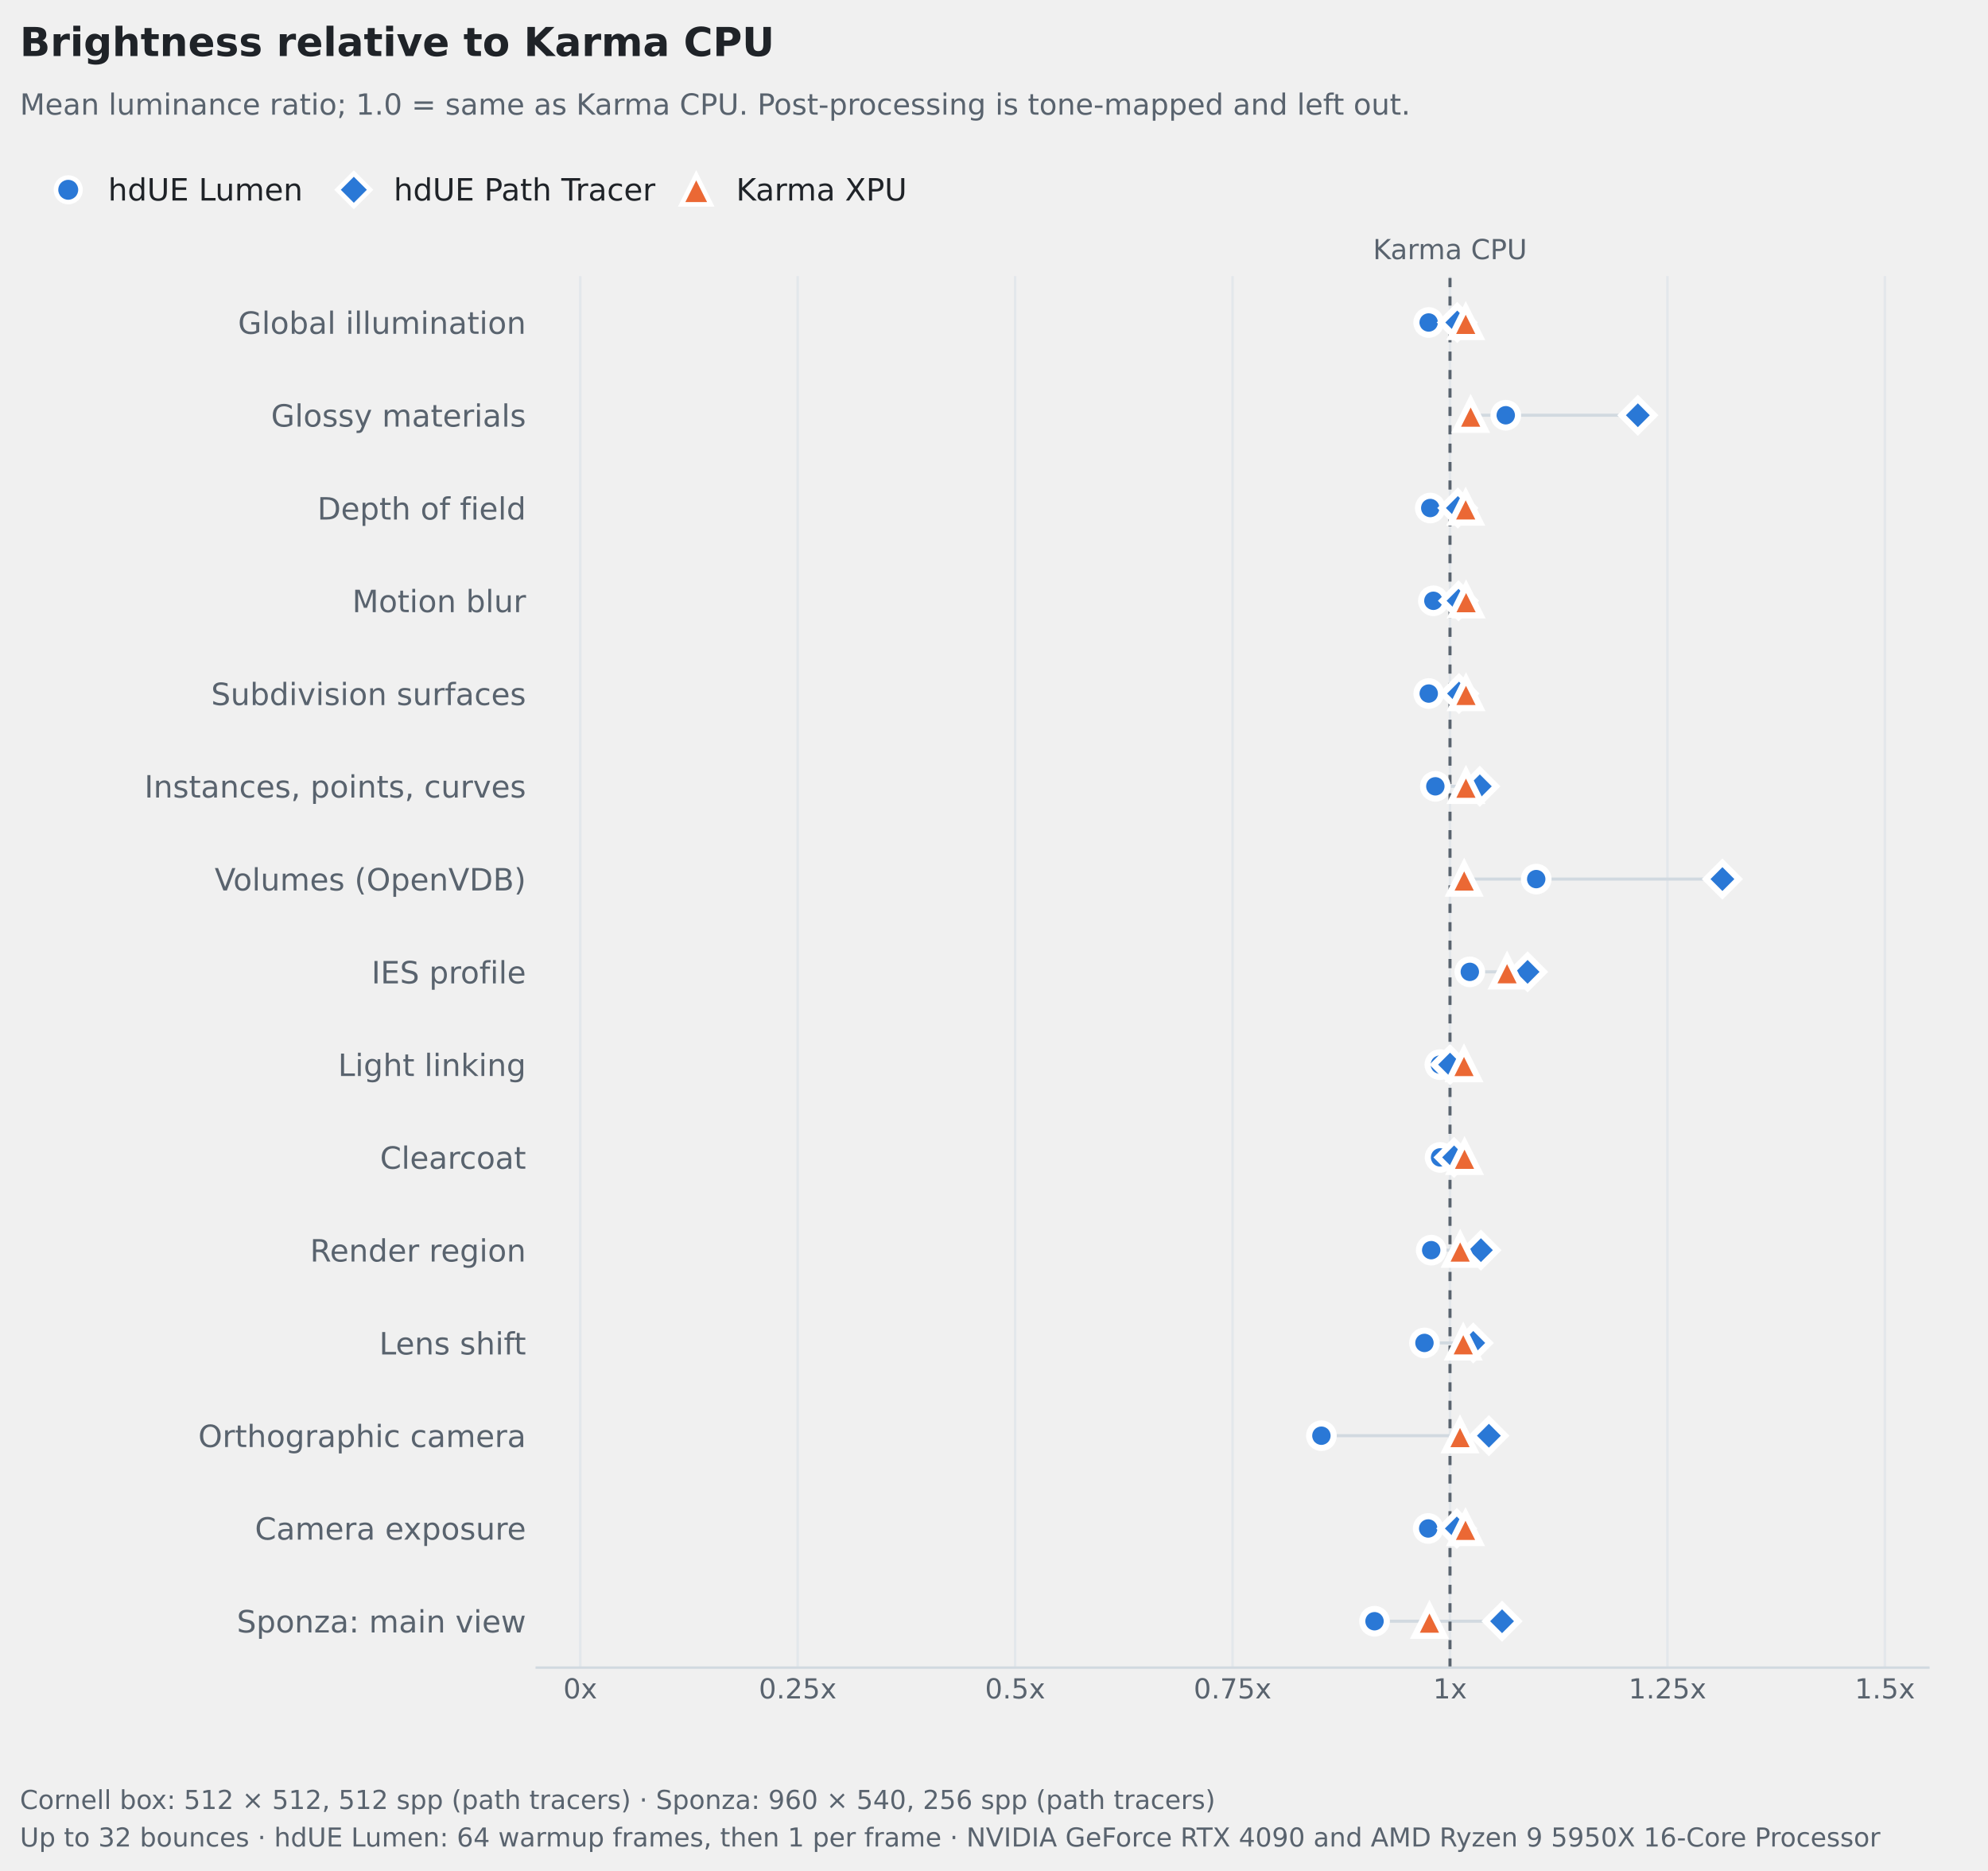
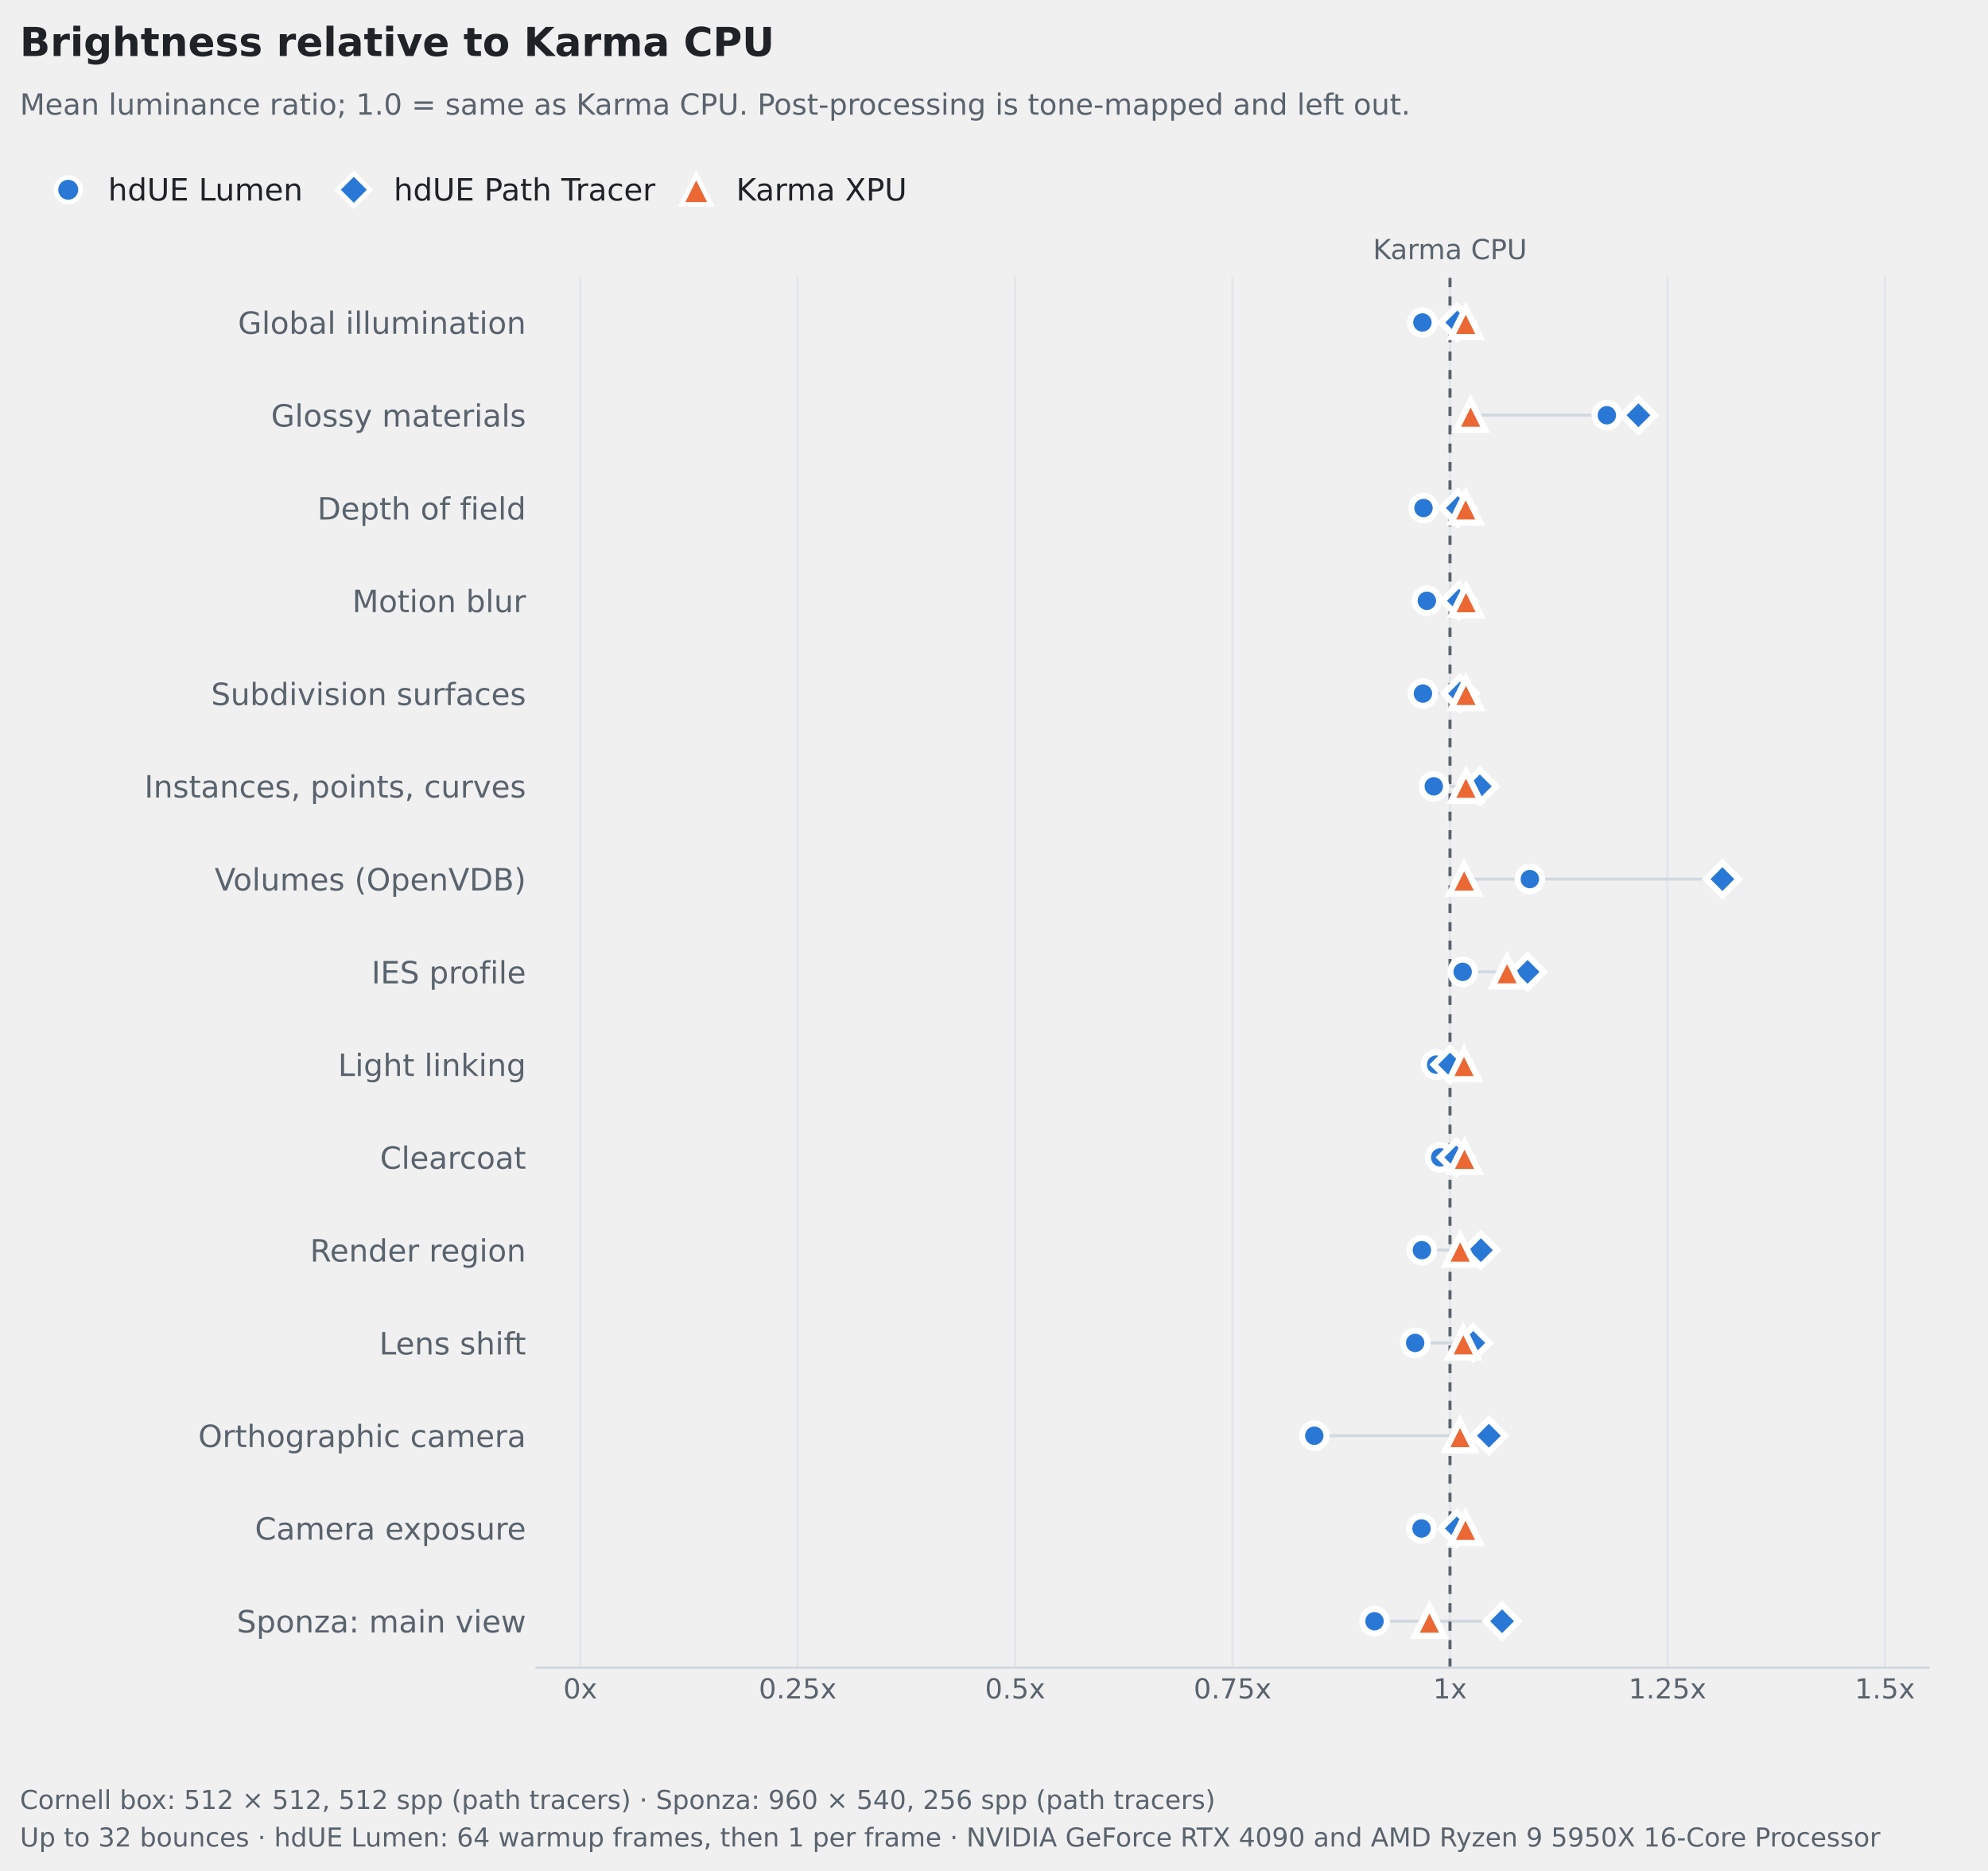
<svg xmlns="http://www.w3.org/2000/svg" xmlns:xlink="http://www.w3.org/1999/xlink" width="648pt" height="609.84pt" viewBox="0 0 648 609.84" version="1.1">
  <defs>
    <style type="text/css">*{stroke-linejoin: round; stroke-linecap: butt}</style>
  </defs>
  <g id="figure_1">
    <g id="patch_1">
      <path d="M 0 609.84  L 648 609.84  L 648 0  L 0 0  L 0 609.84  z " style="fill: none; opacity: 0" />
    </g>
    <g id="axes_1">
      <g id="patch_2">
        <path d="M 174.96 543.6  L 628.56 543.6  L 628.56 90  L 174.96 90  L 174.96 543.6  z " style="fill: none" />
      </g>
      <g id="matplotlib.axis_1">
        <g id="xtick_1">
          <g id="line2d_1">
-             <path d="M 189.135 543.6  L 189.135 90  " clip-path="url(#p837a04b22b)" style="fill: none; stroke: #e3e7eb; stroke-width: 0.8; stroke-linecap: square" />
+             <path d="M 189.135 543.6  L 189.135 90  " clip-path="url(#p4c5f497279)" style="fill: none; stroke: #e3e7eb; stroke-width: 0.8; stroke-linecap: square" />
          </g>
          <g id="line2d_2" />
          <g id="text_1">
            <text style="font-size: 9px; font-family: 'Segoe UI', 'DejaVu Sans', 'Bitstream Vera Sans', 'Computer Modern Sans Serif', 'Lucida Grande', 'Verdana', 'Geneva', 'Lucid', 'Arial', 'Helvetica', 'Avant Garde', sans-serif; text-anchor: middle; fill: #59636e" x="189.135" y="553.652" transform="rotate(-0 189.135 553.6522)">0x</text>
          </g>
        </g>
        <g id="xtick_2">
          <g id="line2d_3">
-             <path d="M 260.01 543.6  L 260.01 90  " clip-path="url(#p837a04b22b)" style="fill: none; stroke: #e3e7eb; stroke-width: 0.8; stroke-linecap: square" />
+             <path d="M 260.01 543.6  L 260.01 90  " clip-path="url(#p4c5f497279)" style="fill: none; stroke: #e3e7eb; stroke-width: 0.8; stroke-linecap: square" />
          </g>
          <g id="line2d_4" />
          <g id="text_2">
            <text style="font-size: 9px; font-family: 'Segoe UI', 'DejaVu Sans', 'Bitstream Vera Sans', 'Computer Modern Sans Serif', 'Lucida Grande', 'Verdana', 'Geneva', 'Lucid', 'Arial', 'Helvetica', 'Avant Garde', sans-serif; text-anchor: middle; fill: #59636e" x="260.01" y="553.652" transform="rotate(-0 260.01 553.6522)">0.25x</text>
          </g>
        </g>
        <g id="xtick_3">
          <g id="line2d_5">
-             <path d="M 330.885 543.6  L 330.885 90  " clip-path="url(#p837a04b22b)" style="fill: none; stroke: #e3e7eb; stroke-width: 0.8; stroke-linecap: square" />
+             <path d="M 330.885 543.6  L 330.885 90  " clip-path="url(#p4c5f497279)" style="fill: none; stroke: #e3e7eb; stroke-width: 0.8; stroke-linecap: square" />
          </g>
          <g id="line2d_6" />
          <g id="text_3">
            <text style="font-size: 9px; font-family: 'Segoe UI', 'DejaVu Sans', 'Bitstream Vera Sans', 'Computer Modern Sans Serif', 'Lucida Grande', 'Verdana', 'Geneva', 'Lucid', 'Arial', 'Helvetica', 'Avant Garde', sans-serif; text-anchor: middle; fill: #59636e" x="330.885" y="553.652" transform="rotate(-0 330.885 553.6522)">0.5x</text>
          </g>
        </g>
        <g id="xtick_4">
          <g id="line2d_7">
-             <path d="M 401.76 543.6  L 401.76 90  " clip-path="url(#p837a04b22b)" style="fill: none; stroke: #e3e7eb; stroke-width: 0.8; stroke-linecap: square" />
+             <path d="M 401.76 543.6  L 401.76 90  " clip-path="url(#p4c5f497279)" style="fill: none; stroke: #e3e7eb; stroke-width: 0.8; stroke-linecap: square" />
          </g>
          <g id="line2d_8" />
          <g id="text_4">
            <text style="font-size: 9px; font-family: 'Segoe UI', 'DejaVu Sans', 'Bitstream Vera Sans', 'Computer Modern Sans Serif', 'Lucida Grande', 'Verdana', 'Geneva', 'Lucid', 'Arial', 'Helvetica', 'Avant Garde', sans-serif; text-anchor: middle; fill: #59636e" x="401.76" y="553.652" transform="rotate(-0 401.76 553.6522)">0.75x</text>
          </g>
        </g>
        <g id="xtick_5">
          <g id="line2d_9">
-             <path d="M 472.635 543.6  L 472.635 90  " clip-path="url(#p837a04b22b)" style="fill: none; stroke: #e3e7eb; stroke-width: 0.8; stroke-linecap: square" />
+             <path d="M 472.635 543.6  L 472.635 90  " clip-path="url(#p4c5f497279)" style="fill: none; stroke: #e3e7eb; stroke-width: 0.8; stroke-linecap: square" />
          </g>
          <g id="line2d_10" />
          <g id="text_5">
            <text style="font-size: 9px; font-family: 'Segoe UI', 'DejaVu Sans', 'Bitstream Vera Sans', 'Computer Modern Sans Serif', 'Lucida Grande', 'Verdana', 'Geneva', 'Lucid', 'Arial', 'Helvetica', 'Avant Garde', sans-serif; text-anchor: middle; fill: #59636e" x="472.635" y="553.652" transform="rotate(-0 472.635 553.6522)">1x</text>
          </g>
        </g>
        <g id="xtick_6">
          <g id="line2d_11">
-             <path d="M 543.51 543.6  L 543.51 90  " clip-path="url(#p837a04b22b)" style="fill: none; stroke: #e3e7eb; stroke-width: 0.8; stroke-linecap: square" />
+             <path d="M 543.51 543.6  L 543.51 90  " clip-path="url(#p4c5f497279)" style="fill: none; stroke: #e3e7eb; stroke-width: 0.8; stroke-linecap: square" />
          </g>
          <g id="line2d_12" />
          <g id="text_6">
            <text style="font-size: 9px; font-family: 'Segoe UI', 'DejaVu Sans', 'Bitstream Vera Sans', 'Computer Modern Sans Serif', 'Lucida Grande', 'Verdana', 'Geneva', 'Lucid', 'Arial', 'Helvetica', 'Avant Garde', sans-serif; text-anchor: middle; fill: #59636e" x="543.51" y="553.652" transform="rotate(-0 543.51 553.6522)">1.25x</text>
          </g>
        </g>
        <g id="xtick_7">
          <g id="line2d_13">
-             <path d="M 614.385 543.6  L 614.385 90  " clip-path="url(#p837a04b22b)" style="fill: none; stroke: #e3e7eb; stroke-width: 0.8; stroke-linecap: square" />
+             <path d="M 614.385 543.6  L 614.385 90  " clip-path="url(#p4c5f497279)" style="fill: none; stroke: #e3e7eb; stroke-width: 0.8; stroke-linecap: square" />
          </g>
          <g id="line2d_14" />
          <g id="text_7">
            <text style="font-size: 9px; font-family: 'Segoe UI', 'DejaVu Sans', 'Bitstream Vera Sans', 'Computer Modern Sans Serif', 'Lucida Grande', 'Verdana', 'Geneva', 'Lucid', 'Arial', 'Helvetica', 'Avant Garde', sans-serif; text-anchor: middle; fill: #59636e" x="614.385" y="553.652" transform="rotate(-0 614.385 553.6522)">1.5x</text>
          </g>
        </g>
      </g>
      <g id="matplotlib.axis_2">
        <g id="ytick_1">
          <g id="line2d_15" />
          <g id="text_8">
            <text style="font-size: 10px; font-family: 'Segoe UI', 'DejaVu Sans', 'Bitstream Vera Sans', 'Computer Modern Sans Serif', 'Lucida Grande', 'Verdana', 'Geneva', 'Lucid', 'Arial', 'Helvetica', 'Avant Garde', sans-serif; text-anchor: end; fill: #59636e" x="171.46" y="108.822" transform="rotate(-0 171.46 108.8216)">Global illumination</text>
          </g>
        </g>
        <g id="ytick_2">
          <g id="line2d_16" />
          <g id="text_9">
            <text style="font-size: 10px; font-family: 'Segoe UI', 'DejaVu Sans', 'Bitstream Vera Sans', 'Computer Modern Sans Serif', 'Lucida Grande', 'Verdana', 'Geneva', 'Lucid', 'Arial', 'Helvetica', 'Avant Garde', sans-serif; text-anchor: end; fill: #59636e" x="171.46" y="139.062" transform="rotate(-0 171.46 139.0616)">Glossy materials</text>
          </g>
        </g>
        <g id="ytick_3">
          <g id="line2d_17" />
          <g id="text_10">
            <text style="font-size: 10px; font-family: 'Segoe UI', 'DejaVu Sans', 'Bitstream Vera Sans', 'Computer Modern Sans Serif', 'Lucida Grande', 'Verdana', 'Geneva', 'Lucid', 'Arial', 'Helvetica', 'Avant Garde', sans-serif; text-anchor: end; fill: #59636e" x="171.46" y="169.355" transform="rotate(-0 171.46 169.3547)">Depth of field</text>
          </g>
        </g>
        <g id="ytick_4">
          <g id="line2d_18" />
          <g id="text_11">
            <text style="font-size: 10px; font-family: 'Segoe UI', 'DejaVu Sans', 'Bitstream Vera Sans', 'Computer Modern Sans Serif', 'Lucida Grande', 'Verdana', 'Geneva', 'Lucid', 'Arial', 'Helvetica', 'Avant Garde', sans-serif; text-anchor: end; fill: #59636e" x="171.46" y="199.542" transform="rotate(-0 171.46 199.5416)">Motion blur</text>
          </g>
        </g>
        <g id="ytick_5">
          <g id="line2d_19" />
          <g id="text_12">
            <text style="font-size: 10px; font-family: 'Segoe UI', 'DejaVu Sans', 'Bitstream Vera Sans', 'Computer Modern Sans Serif', 'Lucida Grande', 'Verdana', 'Geneva', 'Lucid', 'Arial', 'Helvetica', 'Avant Garde', sans-serif; text-anchor: end; fill: #59636e" x="171.46" y="229.835" transform="rotate(-0 171.46 229.8347)">Subdivision surfaces</text>
          </g>
        </g>
        <g id="ytick_6">
          <g id="line2d_20" />
          <g id="text_13">
            <text style="font-size: 10px; font-family: 'Segoe UI', 'DejaVu Sans', 'Bitstream Vera Sans', 'Computer Modern Sans Serif', 'Lucida Grande', 'Verdana', 'Geneva', 'Lucid', 'Arial', 'Helvetica', 'Avant Garde', sans-serif; text-anchor: end; fill: #59636e" x="171.46" y="259.975" transform="rotate(-0 171.46 259.9747)">Instances, points, curves</text>
          </g>
        </g>
        <g id="ytick_7">
          <g id="line2d_21" />
          <g id="text_14">
            <text style="font-size: 10px; font-family: 'Segoe UI', 'DejaVu Sans', 'Bitstream Vera Sans', 'Computer Modern Sans Serif', 'Lucida Grande', 'Verdana', 'Geneva', 'Lucid', 'Arial', 'Helvetica', 'Avant Garde', sans-serif; text-anchor: end; fill: #59636e" x="171.46" y="290.262" transform="rotate(-0 171.46 290.2616)">Volumes (OpenVDB)</text>
          </g>
        </g>
        <g id="ytick_8">
          <g id="line2d_22" />
          <g id="text_15">
            <text style="font-size: 10px; font-family: 'Segoe UI', 'DejaVu Sans', 'Bitstream Vera Sans', 'Computer Modern Sans Serif', 'Lucida Grande', 'Verdana', 'Geneva', 'Lucid', 'Arial', 'Helvetica', 'Avant Garde', sans-serif; text-anchor: end; fill: #59636e" x="171.46" y="320.555" transform="rotate(-0 171.46 320.5547)">IES profile</text>
          </g>
        </g>
        <g id="ytick_9">
          <g id="line2d_23" />
          <g id="text_16">
            <text style="font-size: 10px; font-family: 'Segoe UI', 'DejaVu Sans', 'Bitstream Vera Sans', 'Computer Modern Sans Serif', 'Lucida Grande', 'Verdana', 'Geneva', 'Lucid', 'Arial', 'Helvetica', 'Avant Garde', sans-serif; text-anchor: end; fill: #59636e" x="171.46" y="350.742" transform="rotate(-0 171.46 350.7416)">Light linking</text>
          </g>
        </g>
        <g id="ytick_10">
          <g id="line2d_24" />
          <g id="text_17">
            <text style="font-size: 10px; font-family: 'Segoe UI', 'DejaVu Sans', 'Bitstream Vera Sans', 'Computer Modern Sans Serif', 'Lucida Grande', 'Verdana', 'Geneva', 'Lucid', 'Arial', 'Helvetica', 'Avant Garde', sans-serif; text-anchor: end; fill: #59636e" x="171.46" y="380.982" transform="rotate(-0 171.46 380.9816)">Clearcoat</text>
          </g>
        </g>
        <g id="ytick_11">
          <g id="line2d_25" />
          <g id="text_18">
            <text style="font-size: 10px; font-family: 'Segoe UI', 'DejaVu Sans', 'Bitstream Vera Sans', 'Computer Modern Sans Serif', 'Lucida Grande', 'Verdana', 'Geneva', 'Lucid', 'Arial', 'Helvetica', 'Avant Garde', sans-serif; text-anchor: end; fill: #59636e" x="171.46" y="411.222" transform="rotate(-0 171.46 411.2216)">Render region</text>
          </g>
        </g>
        <g id="ytick_12">
          <g id="line2d_26" />
          <g id="text_19">
            <text style="font-size: 10px; font-family: 'Segoe UI', 'DejaVu Sans', 'Bitstream Vera Sans', 'Computer Modern Sans Serif', 'Lucida Grande', 'Verdana', 'Geneva', 'Lucid', 'Arial', 'Helvetica', 'Avant Garde', sans-serif; text-anchor: end; fill: #59636e" x="171.46" y="441.515" transform="rotate(-0 171.46 441.5147)">Lens shift</text>
          </g>
        </g>
        <g id="ytick_13">
          <g id="line2d_27" />
          <g id="text_20">
            <text style="font-size: 10px; font-family: 'Segoe UI', 'DejaVu Sans', 'Bitstream Vera Sans', 'Computer Modern Sans Serif', 'Lucida Grande', 'Verdana', 'Geneva', 'Lucid', 'Arial', 'Helvetica', 'Avant Garde', sans-serif; text-anchor: end; fill: #59636e" x="171.46" y="471.702" transform="rotate(-0 171.46 471.7016)">Orthographic camera</text>
          </g>
        </g>
        <g id="ytick_14">
          <g id="line2d_28" />
          <g id="text_21">
            <text style="font-size: 10px; font-family: 'Segoe UI', 'DejaVu Sans', 'Bitstream Vera Sans', 'Computer Modern Sans Serif', 'Lucida Grande', 'Verdana', 'Geneva', 'Lucid', 'Arial', 'Helvetica', 'Avant Garde', sans-serif; text-anchor: end; fill: #59636e" x="171.46" y="501.88" transform="rotate(-0 171.46 501.8801)">Camera exposure</text>
          </g>
        </g>
        <g id="ytick_15">
          <g id="line2d_29" />
          <g id="text_22">
            <text style="font-size: 10px; font-family: 'Segoe UI', 'DejaVu Sans', 'Bitstream Vera Sans', 'Computer Modern Sans Serif', 'Lucida Grande', 'Verdana', 'Geneva', 'Lucid', 'Arial', 'Helvetica', 'Avant Garde', sans-serif; text-anchor: end; fill: #59636e" x="171.46" y="532.135" transform="rotate(-0 171.46 532.1347)">Sponza: main view</text>
          </g>
        </g>
      </g>
      <g id="line2d_30">
-         <path d="M 465.678 105.12  L 477.761 105.12  " clip-path="url(#p837a04b22b)" style="fill: none; stroke: #d1d9e0; stroke-linecap: square" />
+         <path d="M 463.643 105.12  L 477.761 105.12  " clip-path="url(#p4c5f497279)" style="fill: none; stroke: #d1d9e0; stroke-linecap: square" />
      </g>
      <g id="line2d_31">
-         <path d="M 479.371 135.36  L 533.865 135.36  " clip-path="url(#p837a04b22b)" style="fill: none; stroke: #d1d9e0; stroke-linecap: square" />
+         <path d="M 479.371 135.36  L 534.057 135.36  " clip-path="url(#p4c5f497279)" style="fill: none; stroke: #d1d9e0; stroke-linecap: square" />
      </g>
      <g id="line2d_32">
-         <path d="M 466.199 165.6  L 477.755 165.6  " clip-path="url(#p837a04b22b)" style="fill: none; stroke: #d1d9e0; stroke-linecap: square" />
+         <path d="M 463.999 165.6  L 477.755 165.6  " clip-path="url(#p4c5f497279)" style="fill: none; stroke: #d1d9e0; stroke-linecap: square" />
      </g>
      <g id="line2d_33">
-         <path d="M 467.218 195.84  L 477.885 195.84  " clip-path="url(#p837a04b22b)" style="fill: none; stroke: #d1d9e0; stroke-linecap: square" />
+         <path d="M 465.093 195.84  L 477.885 195.84  " clip-path="url(#p4c5f497279)" style="fill: none; stroke: #d1d9e0; stroke-linecap: square" />
      </g>
      <g id="line2d_34">
-         <path d="M 465.7 226.08  L 477.85 226.08  " clip-path="url(#p837a04b22b)" style="fill: none; stroke: #d1d9e0; stroke-linecap: square" />
+         <path d="M 463.814 226.08  L 477.85 226.08  " clip-path="url(#p4c5f497279)" style="fill: none; stroke: #d1d9e0; stroke-linecap: square" />
      </g>
      <g id="line2d_35">
-         <path d="M 467.856 256.32  L 482.354 256.32  " clip-path="url(#p837a04b22b)" style="fill: none; stroke: #d1d9e0; stroke-linecap: square" />
+         <path d="M 467.348 256.32  L 482.352 256.32  " clip-path="url(#p4c5f497279)" style="fill: none; stroke: #d1d9e0; stroke-linecap: square" />
      </g>
      <g id="line2d_36">
-         <path d="M 477.26 286.56  L 561.431 286.56  " clip-path="url(#p837a04b22b)" style="fill: none; stroke: #d1d9e0; stroke-linecap: square" />
+         <path d="M 477.26 286.56  L 561.426 286.56  " clip-path="url(#p4c5f497279)" style="fill: none; stroke: #d1d9e0; stroke-linecap: square" />
      </g>
      <g id="line2d_37">
-         <path d="M 479.091 316.8  L 497.925 316.8  " clip-path="url(#p837a04b22b)" style="fill: none; stroke: #d1d9e0; stroke-linecap: square" />
+         <path d="M 476.764 316.8  L 497.925 316.8  " clip-path="url(#p4c5f497279)" style="fill: none; stroke: #d1d9e0; stroke-linecap: square" />
      </g>
      <g id="line2d_38">
-         <path d="M 469.329 347.04  L 477.201 347.04  " clip-path="url(#p837a04b22b)" style="fill: none; stroke: #d1d9e0; stroke-linecap: square" />
+         <path d="M 468.108 347.04  L 477.201 347.04  " clip-path="url(#p4c5f497279)" style="fill: none; stroke: #d1d9e0; stroke-linecap: square" />
      </g>
      <g id="line2d_39">
-         <path d="M 469.403 377.28  L 477.373 377.28  " clip-path="url(#p837a04b22b)" style="fill: none; stroke: #d1d9e0; stroke-linecap: square" />
+         <path d="M 469.448 377.28  L 477.373 377.28  " clip-path="url(#p4c5f497279)" style="fill: none; stroke: #d1d9e0; stroke-linecap: square" />
      </g>
      <g id="line2d_40">
-         <path d="M 466.507 407.52  L 482.714 407.52  " clip-path="url(#p837a04b22b)" style="fill: none; stroke: #d1d9e0; stroke-linecap: square" />
+         <path d="M 463.469 407.52  L 482.714 407.52  " clip-path="url(#p4c5f497279)" style="fill: none; stroke: #d1d9e0; stroke-linecap: square" />
      </g>
      <g id="line2d_41">
-         <path d="M 464.306 437.76  L 480.219 437.76  " clip-path="url(#p837a04b22b)" style="fill: none; stroke: #d1d9e0; stroke-linecap: square" />
+         <path d="M 461.28 437.76  L 480.219 437.76  " clip-path="url(#p4c5f497279)" style="fill: none; stroke: #d1d9e0; stroke-linecap: square" />
      </g>
      <g id="line2d_42">
-         <path d="M 430.719 468  L 485.311 468  " clip-path="url(#p837a04b22b)" style="fill: none; stroke: #d1d9e0; stroke-linecap: square" />
+         <path d="M 428.401 468  L 485.311 468  " clip-path="url(#p4c5f497279)" style="fill: none; stroke: #d1d9e0; stroke-linecap: square" />
      </g>
      <g id="line2d_43">
-         <path d="M 465.529 498.24  L 477.694 498.24  " clip-path="url(#p837a04b22b)" style="fill: none; stroke: #d1d9e0; stroke-linecap: square" />
+         <path d="M 463.351 498.24  L 477.694 498.24  " clip-path="url(#p4c5f497279)" style="fill: none; stroke: #d1d9e0; stroke-linecap: square" />
      </g>
      <g id="line2d_44">
-         <path d="M 448.032 528.48  L 489.607 528.48  " clip-path="url(#p837a04b22b)" style="fill: none; stroke: #d1d9e0; stroke-linecap: square" />
+         <path d="M 448.032 528.48  L 489.607 528.48  " clip-path="url(#p4c5f497279)" style="fill: none; stroke: #d1d9e0; stroke-linecap: square" />
      </g>
      <g id="line2d_45">
-         <path d="M 472.635 543.6  L 472.635 90  " clip-path="url(#p837a04b22b)" style="fill: none; stroke-dasharray: 3,3; stroke-dashoffset: 0; stroke: #59636e" />
+         <path d="M 472.635 543.6  L 472.635 90  " clip-path="url(#p4c5f497279)" style="fill: none; stroke-dasharray: 3,3; stroke-dashoffset: 0; stroke: #59636e" />
      </g>
      <g id="patch_3">
        <path d="M 174.96 543.6  L 628.56 543.6  " style="fill: none; stroke: #d1d9e0; stroke-width: 0.8; stroke-linejoin: miter; stroke-linecap: square" />
      </g>
      <g id="text_23">
        <text style="font-size: 9px; font-family: 'Segoe UI', 'DejaVu Sans', 'Bitstream Vera Sans', 'Computer Modern Sans Serif', 'Lucida Grande', 'Verdana', 'Geneva', 'Lucid', 'Arial', 'Helvetica', 'Avant Garde', sans-serif; text-anchor: middle; fill: #59636e" x="472.635" y="84.477" transform="rotate(-0 472.635 84.47716)">Karma CPU</text>
      </g>
      <g id="line2d_46">
        <defs>
-           <path id="m5045b9a1de" d="M 0 4  C 1.061 4 2.078 3.579 2.828 2.828  C 3.579 2.078 4 1.061 4 0  C 4 -1.061 3.579 -2.078 2.828 -2.828  C 2.078 -3.579 1.061 -4 0 -4  C -1.061 -4 -2.078 -3.579 -2.828 -2.828  C -3.579 -2.078 -4 -1.061 -4 0  C -4 1.061 -3.579 2.078 -2.828 2.828  C -2.078 3.579 -1.061 4 0 4  z " style="stroke: #ffffff; stroke-width: 2" />
+           <path id="m9130c6c299" d="M 0 4  C 1.061 4 2.078 3.579 2.828 2.828  C 3.579 2.078 4 1.061 4 0  C 4 -1.061 3.579 -2.078 2.828 -2.828  C 2.078 -3.579 1.061 -4 0 -4  C -1.061 -4 -2.078 -3.579 -2.828 -2.828  C -3.579 -2.078 -4 -1.061 -4 0  C -4 1.061 -3.579 2.078 -2.828 2.828  C -2.078 3.579 -1.061 4 0 4  z " style="stroke: #ffffff; stroke-width: 2" />
        </defs>
-         <g clip-path="url(#p837a04b22b)">
-           <use xlink:href="#m5045b9a1de" x="465.678" y="105.12" style="fill: #2a78d6; stroke: #ffffff; stroke-width: 2" />
+         <g clip-path="url(#p4c5f497279)">
+           <use xlink:href="#m9130c6c299" x="463.643" y="105.12" style="fill: #2a78d6; stroke: #ffffff; stroke-width: 2" />
        </g>
      </g>
      <g id="line2d_47">
        <defs>
-           <path id="m2418ba0c4b" d="M 0 5.303  L 5.303 0  L 0 -5.303  L -5.303 0  z " style="stroke: #ffffff; stroke-width: 2; stroke-linejoin: miter" />
+           <path id="m9db909ed83" d="M 0 5.303  L 5.303 0  L 0 -5.303  L -5.303 0  z " style="stroke: #ffffff; stroke-width: 2; stroke-linejoin: miter" />
        </defs>
-         <g clip-path="url(#p837a04b22b)">
-           <use xlink:href="#m2418ba0c4b" x="474.998" y="105.12" style="fill: #2a78d6; stroke: #ffffff; stroke-width: 2; stroke-linejoin: miter" />
+         <g clip-path="url(#p4c5f497279)">
+           <use xlink:href="#m9db909ed83" x="474.998" y="105.12" style="fill: #2a78d6; stroke: #ffffff; stroke-width: 2; stroke-linejoin: miter" />
        </g>
      </g>
      <g id="line2d_48">
        <defs>
-           <path id="m0d2f06c3cd" d="M 0 -4.75  L -4.75 4.75  L 4.75 4.75  z " style="stroke: #ffffff; stroke-width: 2; stroke-linejoin: miter" />
+           <path id="m32214b637b" d="M 0 -4.75  L -4.75 4.75  L 4.75 4.75  z " style="stroke: #ffffff; stroke-width: 2; stroke-linejoin: miter" />
        </defs>
-         <g clip-path="url(#p837a04b22b)">
-           <use xlink:href="#m0d2f06c3cd" x="477.761" y="105.12" style="fill: #eb6834; stroke: #ffffff; stroke-width: 2; stroke-linejoin: miter" />
+         <g clip-path="url(#p4c5f497279)">
+           <use xlink:href="#m32214b637b" x="477.761" y="105.12" style="fill: #eb6834; stroke: #ffffff; stroke-width: 2; stroke-linejoin: miter" />
        </g>
      </g>
      <g id="line2d_49">
-         <g clip-path="url(#p837a04b22b)">
-           <use xlink:href="#m5045b9a1de" x="490.807" y="135.36" style="fill: #2a78d6; stroke: #ffffff; stroke-width: 2" />
+         <g clip-path="url(#p4c5f497279)">
+           <use xlink:href="#m9130c6c299" x="523.763" y="135.36" style="fill: #2a78d6; stroke: #ffffff; stroke-width: 2" />
        </g>
      </g>
      <g id="line2d_50">
-         <g clip-path="url(#p837a04b22b)">
-           <use xlink:href="#m2418ba0c4b" x="533.865" y="135.36" style="fill: #2a78d6; stroke: #ffffff; stroke-width: 2; stroke-linejoin: miter" />
+         <g clip-path="url(#p4c5f497279)">
+           <use xlink:href="#m9db909ed83" x="534.057" y="135.36" style="fill: #2a78d6; stroke: #ffffff; stroke-width: 2; stroke-linejoin: miter" />
        </g>
      </g>
      <g id="line2d_51">
-         <g clip-path="url(#p837a04b22b)">
-           <use xlink:href="#m0d2f06c3cd" x="479.371" y="135.36" style="fill: #eb6834; stroke: #ffffff; stroke-width: 2; stroke-linejoin: miter" />
+         <g clip-path="url(#p4c5f497279)">
+           <use xlink:href="#m32214b637b" x="479.371" y="135.36" style="fill: #eb6834; stroke: #ffffff; stroke-width: 2; stroke-linejoin: miter" />
        </g>
      </g>
      <g id="line2d_52">
-         <g clip-path="url(#p837a04b22b)">
-           <use xlink:href="#m5045b9a1de" x="466.199" y="165.6" style="fill: #2a78d6; stroke: #ffffff; stroke-width: 2" />
+         <g clip-path="url(#p4c5f497279)">
+           <use xlink:href="#m9130c6c299" x="463.999" y="165.6" style="fill: #2a78d6; stroke: #ffffff; stroke-width: 2" />
        </g>
      </g>
      <g id="line2d_53">
-         <g clip-path="url(#p837a04b22b)">
-           <use xlink:href="#m2418ba0c4b" x="475.188" y="165.6" style="fill: #2a78d6; stroke: #ffffff; stroke-width: 2; stroke-linejoin: miter" />
+         <g clip-path="url(#p4c5f497279)">
+           <use xlink:href="#m9db909ed83" x="475.188" y="165.6" style="fill: #2a78d6; stroke: #ffffff; stroke-width: 2; stroke-linejoin: miter" />
        </g>
      </g>
      <g id="line2d_54">
-         <g clip-path="url(#p837a04b22b)">
-           <use xlink:href="#m0d2f06c3cd" x="477.755" y="165.6" style="fill: #eb6834; stroke: #ffffff; stroke-width: 2; stroke-linejoin: miter" />
+         <g clip-path="url(#p4c5f497279)">
+           <use xlink:href="#m32214b637b" x="477.755" y="165.6" style="fill: #eb6834; stroke: #ffffff; stroke-width: 2; stroke-linejoin: miter" />
        </g>
      </g>
      <g id="line2d_55">
-         <g clip-path="url(#p837a04b22b)">
-           <use xlink:href="#m5045b9a1de" x="467.218" y="195.84" style="fill: #2a78d6; stroke: #ffffff; stroke-width: 2" />
+         <g clip-path="url(#p4c5f497279)">
+           <use xlink:href="#m9130c6c299" x="465.093" y="195.84" style="fill: #2a78d6; stroke: #ffffff; stroke-width: 2" />
        </g>
      </g>
      <g id="line2d_56">
-         <g clip-path="url(#p837a04b22b)">
-           <use xlink:href="#m2418ba0c4b" x="475.41" y="195.84" style="fill: #2a78d6; stroke: #ffffff; stroke-width: 2; stroke-linejoin: miter" />
+         <g clip-path="url(#p4c5f497279)">
+           <use xlink:href="#m9db909ed83" x="475.529" y="195.84" style="fill: #2a78d6; stroke: #ffffff; stroke-width: 2; stroke-linejoin: miter" />
        </g>
      </g>
      <g id="line2d_57">
-         <g clip-path="url(#p837a04b22b)">
-           <use xlink:href="#m0d2f06c3cd" x="477.885" y="195.84" style="fill: #eb6834; stroke: #ffffff; stroke-width: 2; stroke-linejoin: miter" />
+         <g clip-path="url(#p4c5f497279)">
+           <use xlink:href="#m32214b637b" x="477.885" y="195.84" style="fill: #eb6834; stroke: #ffffff; stroke-width: 2; stroke-linejoin: miter" />
        </g>
      </g>
      <g id="line2d_58">
-         <g clip-path="url(#p837a04b22b)">
-           <use xlink:href="#m5045b9a1de" x="465.7" y="226.08" style="fill: #2a78d6; stroke: #ffffff; stroke-width: 2" />
+         <g clip-path="url(#p4c5f497279)">
+           <use xlink:href="#m9130c6c299" x="463.814" y="226.08" style="fill: #2a78d6; stroke: #ffffff; stroke-width: 2" />
        </g>
      </g>
      <g id="line2d_59">
-         <g clip-path="url(#p837a04b22b)">
-           <use xlink:href="#m2418ba0c4b" x="475.562" y="226.08" style="fill: #2a78d6; stroke: #ffffff; stroke-width: 2; stroke-linejoin: miter" />
+         <g clip-path="url(#p4c5f497279)">
+           <use xlink:href="#m9db909ed83" x="475.898" y="226.08" style="fill: #2a78d6; stroke: #ffffff; stroke-width: 2; stroke-linejoin: miter" />
        </g>
      </g>
      <g id="line2d_60">
-         <g clip-path="url(#p837a04b22b)">
-           <use xlink:href="#m0d2f06c3cd" x="477.85" y="226.08" style="fill: #eb6834; stroke: #ffffff; stroke-width: 2; stroke-linejoin: miter" />
+         <g clip-path="url(#p4c5f497279)">
+           <use xlink:href="#m32214b637b" x="477.85" y="226.08" style="fill: #eb6834; stroke: #ffffff; stroke-width: 2; stroke-linejoin: miter" />
        </g>
      </g>
      <g id="line2d_61">
-         <g clip-path="url(#p837a04b22b)">
-           <use xlink:href="#m5045b9a1de" x="467.856" y="256.32" style="fill: #2a78d6; stroke: #ffffff; stroke-width: 2" />
+         <g clip-path="url(#p4c5f497279)">
+           <use xlink:href="#m9130c6c299" x="467.348" y="256.32" style="fill: #2a78d6; stroke: #ffffff; stroke-width: 2" />
        </g>
      </g>
      <g id="line2d_62">
-         <g clip-path="url(#p837a04b22b)">
-           <use xlink:href="#m2418ba0c4b" x="482.354" y="256.32" style="fill: #2a78d6; stroke: #ffffff; stroke-width: 2; stroke-linejoin: miter" />
+         <g clip-path="url(#p4c5f497279)">
+           <use xlink:href="#m9db909ed83" x="482.352" y="256.32" style="fill: #2a78d6; stroke: #ffffff; stroke-width: 2; stroke-linejoin: miter" />
        </g>
      </g>
      <g id="line2d_63">
-         <g clip-path="url(#p837a04b22b)">
-           <use xlink:href="#m0d2f06c3cd" x="477.832" y="256.32" style="fill: #eb6834; stroke: #ffffff; stroke-width: 2; stroke-linejoin: miter" />
+         <g clip-path="url(#p4c5f497279)">
+           <use xlink:href="#m32214b637b" x="477.832" y="256.32" style="fill: #eb6834; stroke: #ffffff; stroke-width: 2; stroke-linejoin: miter" />
        </g>
      </g>
      <g id="line2d_64">
-         <g clip-path="url(#p837a04b22b)">
-           <use xlink:href="#m5045b9a1de" x="500.737" y="286.56" style="fill: #2a78d6; stroke: #ffffff; stroke-width: 2" />
+         <g clip-path="url(#p4c5f497279)">
+           <use xlink:href="#m9130c6c299" x="498.663" y="286.56" style="fill: #2a78d6; stroke: #ffffff; stroke-width: 2" />
        </g>
      </g>
      <g id="line2d_65">
-         <g clip-path="url(#p837a04b22b)">
-           <use xlink:href="#m2418ba0c4b" x="561.431" y="286.56" style="fill: #2a78d6; stroke: #ffffff; stroke-width: 2; stroke-linejoin: miter" />
+         <g clip-path="url(#p4c5f497279)">
+           <use xlink:href="#m9db909ed83" x="561.426" y="286.56" style="fill: #2a78d6; stroke: #ffffff; stroke-width: 2; stroke-linejoin: miter" />
        </g>
      </g>
      <g id="line2d_66">
-         <g clip-path="url(#p837a04b22b)">
-           <use xlink:href="#m0d2f06c3cd" x="477.26" y="286.56" style="fill: #eb6834; stroke: #ffffff; stroke-width: 2; stroke-linejoin: miter" />
+         <g clip-path="url(#p4c5f497279)">
+           <use xlink:href="#m32214b637b" x="477.26" y="286.56" style="fill: #eb6834; stroke: #ffffff; stroke-width: 2; stroke-linejoin: miter" />
        </g>
      </g>
      <g id="line2d_67">
-         <g clip-path="url(#p837a04b22b)">
-           <use xlink:href="#m5045b9a1de" x="479.091" y="316.8" style="fill: #2a78d6; stroke: #ffffff; stroke-width: 2" />
+         <g clip-path="url(#p4c5f497279)">
+           <use xlink:href="#m9130c6c299" x="476.764" y="316.8" style="fill: #2a78d6; stroke: #ffffff; stroke-width: 2" />
        </g>
      </g>
      <g id="line2d_68">
-         <g clip-path="url(#p837a04b22b)">
-           <use xlink:href="#m2418ba0c4b" x="497.925" y="316.8" style="fill: #2a78d6; stroke: #ffffff; stroke-width: 2; stroke-linejoin: miter" />
+         <g clip-path="url(#p4c5f497279)">
+           <use xlink:href="#m9db909ed83" x="497.925" y="316.8" style="fill: #2a78d6; stroke: #ffffff; stroke-width: 2; stroke-linejoin: miter" />
        </g>
      </g>
      <g id="line2d_69">
-         <g clip-path="url(#p837a04b22b)">
-           <use xlink:href="#m0d2f06c3cd" x="491.235" y="316.8" style="fill: #eb6834; stroke: #ffffff; stroke-width: 2; stroke-linejoin: miter" />
+         <g clip-path="url(#p4c5f497279)">
+           <use xlink:href="#m32214b637b" x="491.235" y="316.8" style="fill: #eb6834; stroke: #ffffff; stroke-width: 2; stroke-linejoin: miter" />
        </g>
      </g>
      <g id="line2d_70">
-         <g clip-path="url(#p837a04b22b)">
-           <use xlink:href="#m5045b9a1de" x="469.329" y="347.04" style="fill: #2a78d6; stroke: #ffffff; stroke-width: 2" />
+         <g clip-path="url(#p4c5f497279)">
+           <use xlink:href="#m9130c6c299" x="468.108" y="347.04" style="fill: #2a78d6; stroke: #ffffff; stroke-width: 2" />
        </g>
      </g>
      <g id="line2d_71">
-         <g clip-path="url(#p837a04b22b)">
-           <use xlink:href="#m2418ba0c4b" x="472.652" y="347.04" style="fill: #2a78d6; stroke: #ffffff; stroke-width: 2; stroke-linejoin: miter" />
+         <g clip-path="url(#p4c5f497279)">
+           <use xlink:href="#m9db909ed83" x="472.652" y="347.04" style="fill: #2a78d6; stroke: #ffffff; stroke-width: 2; stroke-linejoin: miter" />
        </g>
      </g>
      <g id="line2d_72">
-         <g clip-path="url(#p837a04b22b)">
-           <use xlink:href="#m0d2f06c3cd" x="477.201" y="347.04" style="fill: #eb6834; stroke: #ffffff; stroke-width: 2; stroke-linejoin: miter" />
+         <g clip-path="url(#p4c5f497279)">
+           <use xlink:href="#m32214b637b" x="477.201" y="347.04" style="fill: #eb6834; stroke: #ffffff; stroke-width: 2; stroke-linejoin: miter" />
        </g>
      </g>
      <g id="line2d_73">
-         <g clip-path="url(#p837a04b22b)">
-           <use xlink:href="#m5045b9a1de" x="469.403" y="377.28" style="fill: #2a78d6; stroke: #ffffff; stroke-width: 2" />
+         <g clip-path="url(#p4c5f497279)">
+           <use xlink:href="#m9130c6c299" x="469.448" y="377.28" style="fill: #2a78d6; stroke: #ffffff; stroke-width: 2" />
        </g>
      </g>
      <g id="line2d_74">
-         <g clip-path="url(#p837a04b22b)">
-           <use xlink:href="#m2418ba0c4b" x="473.964" y="377.28" style="fill: #2a78d6; stroke: #ffffff; stroke-width: 2; stroke-linejoin: miter" />
+         <g clip-path="url(#p4c5f497279)">
+           <use xlink:href="#m9db909ed83" x="474.67" y="377.28" style="fill: #2a78d6; stroke: #ffffff; stroke-width: 2; stroke-linejoin: miter" />
        </g>
      </g>
      <g id="line2d_75">
-         <g clip-path="url(#p837a04b22b)">
-           <use xlink:href="#m0d2f06c3cd" x="477.373" y="377.28" style="fill: #eb6834; stroke: #ffffff; stroke-width: 2; stroke-linejoin: miter" />
+         <g clip-path="url(#p4c5f497279)">
+           <use xlink:href="#m32214b637b" x="477.373" y="377.28" style="fill: #eb6834; stroke: #ffffff; stroke-width: 2; stroke-linejoin: miter" />
        </g>
      </g>
      <g id="line2d_76">
-         <g clip-path="url(#p837a04b22b)">
-           <use xlink:href="#m5045b9a1de" x="466.507" y="407.52" style="fill: #2a78d6; stroke: #ffffff; stroke-width: 2" />
+         <g clip-path="url(#p4c5f497279)">
+           <use xlink:href="#m9130c6c299" x="463.469" y="407.52" style="fill: #2a78d6; stroke: #ffffff; stroke-width: 2" />
        </g>
      </g>
      <g id="line2d_77">
-         <g clip-path="url(#p837a04b22b)">
-           <use xlink:href="#m2418ba0c4b" x="482.714" y="407.52" style="fill: #2a78d6; stroke: #ffffff; stroke-width: 2; stroke-linejoin: miter" />
+         <g clip-path="url(#p4c5f497279)">
+           <use xlink:href="#m9db909ed83" x="482.714" y="407.52" style="fill: #2a78d6; stroke: #ffffff; stroke-width: 2; stroke-linejoin: miter" />
        </g>
      </g>
      <g id="line2d_78">
-         <g clip-path="url(#p837a04b22b)">
-           <use xlink:href="#m0d2f06c3cd" x="475.951" y="407.52" style="fill: #eb6834; stroke: #ffffff; stroke-width: 2; stroke-linejoin: miter" />
+         <g clip-path="url(#p4c5f497279)">
+           <use xlink:href="#m32214b637b" x="475.951" y="407.52" style="fill: #eb6834; stroke: #ffffff; stroke-width: 2; stroke-linejoin: miter" />
        </g>
      </g>
      <g id="line2d_79">
-         <g clip-path="url(#p837a04b22b)">
-           <use xlink:href="#m5045b9a1de" x="464.306" y="437.76" style="fill: #2a78d6; stroke: #ffffff; stroke-width: 2" />
+         <g clip-path="url(#p4c5f497279)">
+           <use xlink:href="#m9130c6c299" x="461.28" y="437.76" style="fill: #2a78d6; stroke: #ffffff; stroke-width: 2" />
        </g>
      </g>
      <g id="line2d_80">
-         <g clip-path="url(#p837a04b22b)">
-           <use xlink:href="#m2418ba0c4b" x="480.219" y="437.76" style="fill: #2a78d6; stroke: #ffffff; stroke-width: 2; stroke-linejoin: miter" />
+         <g clip-path="url(#p4c5f497279)">
+           <use xlink:href="#m9db909ed83" x="480.219" y="437.76" style="fill: #2a78d6; stroke: #ffffff; stroke-width: 2; stroke-linejoin: miter" />
        </g>
      </g>
      <g id="line2d_81">
-         <g clip-path="url(#p837a04b22b)">
-           <use xlink:href="#m0d2f06c3cd" x="476.957" y="437.76" style="fill: #eb6834; stroke: #ffffff; stroke-width: 2; stroke-linejoin: miter" />
+         <g clip-path="url(#p4c5f497279)">
+           <use xlink:href="#m32214b637b" x="476.957" y="437.76" style="fill: #eb6834; stroke: #ffffff; stroke-width: 2; stroke-linejoin: miter" />
        </g>
      </g>
      <g id="line2d_82">
-         <g clip-path="url(#p837a04b22b)">
-           <use xlink:href="#m5045b9a1de" x="430.719" y="468" style="fill: #2a78d6; stroke: #ffffff; stroke-width: 2" />
+         <g clip-path="url(#p4c5f497279)">
+           <use xlink:href="#m9130c6c299" x="428.401" y="468" style="fill: #2a78d6; stroke: #ffffff; stroke-width: 2" />
        </g>
      </g>
      <g id="line2d_83">
-         <g clip-path="url(#p837a04b22b)">
-           <use xlink:href="#m2418ba0c4b" x="485.311" y="468" style="fill: #2a78d6; stroke: #ffffff; stroke-width: 2; stroke-linejoin: miter" />
+         <g clip-path="url(#p4c5f497279)">
+           <use xlink:href="#m9db909ed83" x="485.311" y="468" style="fill: #2a78d6; stroke: #ffffff; stroke-width: 2; stroke-linejoin: miter" />
        </g>
      </g>
      <g id="line2d_84">
-         <g clip-path="url(#p837a04b22b)">
-           <use xlink:href="#m0d2f06c3cd" x="475.898" y="468" style="fill: #eb6834; stroke: #ffffff; stroke-width: 2; stroke-linejoin: miter" />
+         <g clip-path="url(#p4c5f497279)">
+           <use xlink:href="#m32214b637b" x="475.898" y="468" style="fill: #eb6834; stroke: #ffffff; stroke-width: 2; stroke-linejoin: miter" />
        </g>
      </g>
      <g id="line2d_85">
-         <g clip-path="url(#p837a04b22b)">
-           <use xlink:href="#m5045b9a1de" x="465.529" y="498.24" style="fill: #2a78d6; stroke: #ffffff; stroke-width: 2" />
+         <g clip-path="url(#p4c5f497279)">
+           <use xlink:href="#m9130c6c299" x="463.351" y="498.24" style="fill: #2a78d6; stroke: #ffffff; stroke-width: 2" />
        </g>
      </g>
      <g id="line2d_86">
-         <g clip-path="url(#p837a04b22b)">
-           <use xlink:href="#m2418ba0c4b" x="474.853" y="498.24" style="fill: #2a78d6; stroke: #ffffff; stroke-width: 2; stroke-linejoin: miter" />
+         <g clip-path="url(#p4c5f497279)">
+           <use xlink:href="#m9db909ed83" x="474.853" y="498.24" style="fill: #2a78d6; stroke: #ffffff; stroke-width: 2; stroke-linejoin: miter" />
        </g>
      </g>
      <g id="line2d_87">
-         <g clip-path="url(#p837a04b22b)">
-           <use xlink:href="#m0d2f06c3cd" x="477.694" y="498.24" style="fill: #eb6834; stroke: #ffffff; stroke-width: 2; stroke-linejoin: miter" />
+         <g clip-path="url(#p4c5f497279)">
+           <use xlink:href="#m32214b637b" x="477.694" y="498.24" style="fill: #eb6834; stroke: #ffffff; stroke-width: 2; stroke-linejoin: miter" />
        </g>
      </g>
      <g id="line2d_88">
-         <g clip-path="url(#p837a04b22b)">
-           <use xlink:href="#m5045b9a1de" x="448.032" y="528.48" style="fill: #2a78d6; stroke: #ffffff; stroke-width: 2" />
+         <g clip-path="url(#p4c5f497279)">
+           <use xlink:href="#m9130c6c299" x="448.032" y="528.48" style="fill: #2a78d6; stroke: #ffffff; stroke-width: 2" />
        </g>
      </g>
      <g id="line2d_89">
-         <g clip-path="url(#p837a04b22b)">
-           <use xlink:href="#m2418ba0c4b" x="489.607" y="528.48" style="fill: #2a78d6; stroke: #ffffff; stroke-width: 2; stroke-linejoin: miter" />
+         <g clip-path="url(#p4c5f497279)">
+           <use xlink:href="#m9db909ed83" x="489.607" y="528.48" style="fill: #2a78d6; stroke: #ffffff; stroke-width: 2; stroke-linejoin: miter" />
        </g>
      </g>
      <g id="line2d_90">
-         <g clip-path="url(#p837a04b22b)">
-           <use xlink:href="#m0d2f06c3cd" x="465.937" y="528.48" style="fill: #eb6834; stroke: #ffffff; stroke-width: 2; stroke-linejoin: miter" />
+         <g clip-path="url(#p4c5f497279)">
+           <use xlink:href="#m32214b637b" x="465.937" y="528.48" style="fill: #eb6834; stroke: #ffffff; stroke-width: 2; stroke-linejoin: miter" />
        </g>
      </g>
    </g>
    <g id="text_24">
      <text style="font-weight: 700; font-size: 13px; font-family: 'Segoe UI', 'DejaVu Sans', 'Bitstream Vera Sans', 'Computer Modern Sans Serif', 'Lucida Grande', 'Verdana', 'Geneva', 'Lucid', 'Arial', 'Helvetica', 'Avant Garde', sans-serif; text-anchor: start; fill: #1f2328" x="6.48" y="18.264" transform="rotate(-0 6.48 18.26406)">Brightness relative to Karma CPU</text>
    </g>
    <g id="text_25">
      <text style="font-size: 9.5px; font-family: 'Segoe UI', 'DejaVu Sans', 'Bitstream Vera Sans', 'Computer Modern Sans Serif', 'Lucida Grande', 'Verdana', 'Geneva', 'Lucid', 'Arial', 'Helvetica', 'Avant Garde', sans-serif; text-anchor: start; fill: #59636e" x="6.48" y="37.374" transform="rotate(-0 6.48 37.37391)">Mean luminance ratio; 1.0 = same as Karma CPU. Post-processing is tone-mapped and left out.</text>
    </g>
    <g id="text_26">
      <text style="font-size: 8.5px; font-family: 'Segoe UI', 'DejaVu Sans', 'Bitstream Vera Sans', 'Computer Modern Sans Serif', 'Lucida Grande', 'Verdana', 'Geneva', 'Lucid', 'Arial', 'Helvetica', 'Avant Garde', sans-serif; text-anchor: start; fill: #59636e" x="6.48" y="589.68" transform="rotate(-0 6.48 589.68)">Cornell box: 512 × 512, 512 spp (path tracers) · Sponza: 960 × 540, 256 spp (path tracers)</text>
    </g>
    <g id="text_27">
      <text style="font-size: 8.5px; font-family: 'Segoe UI', 'DejaVu Sans', 'Bitstream Vera Sans', 'Computer Modern Sans Serif', 'Lucida Grande', 'Verdana', 'Geneva', 'Lucid', 'Arial', 'Helvetica', 'Avant Garde', sans-serif; text-anchor: start; fill: #59636e" x="6.48" y="601.92" transform="rotate(-0 6.48 601.92)">Up to 32 bounces · hdUE Lumen: 64 warmup frames, then 1 per frame · NVIDIA GeForce RTX 4090 and AMD Ryzen 9 5950X 16-Core Processor</text>
    </g>
    <g id="legend_1">
      <g id="line2d_91">
        <defs>
-           <path id="mcfb4830136" d="M 0 4  C 1.061 4 2.078 3.579 2.828 2.828  C 3.579 2.078 4 1.061 4 0  C 4 -1.061 3.579 -2.078 2.828 -2.828  C 2.078 -3.579 1.061 -4 0 -4  C -1.061 -4 -2.078 -3.579 -2.828 -2.828  C -3.579 -2.078 -4 -1.061 -4 0  C -4 1.061 -3.579 2.078 -2.828 2.828  C -2.078 3.579 -1.061 4 0 4  z " style="stroke: #ffffff; stroke-width: 1.5" />
+           <path id="md46643494c" d="M 0 4  C 1.061 4 2.078 3.579 2.828 2.828  C 3.579 2.078 4 1.061 4 0  C 4 -1.061 3.579 -2.078 2.828 -2.828  C 2.078 -3.579 1.061 -4 0 -4  C -1.061 -4 -2.078 -3.579 -2.828 -2.828  C -3.579 -2.078 -4 -1.061 -4 0  C -4 1.061 -3.579 2.078 -2.828 2.828  C -2.078 3.579 -1.061 4 0 4  z " style="stroke: #ffffff; stroke-width: 1.5" />
        </defs>
        <g>
-           <use xlink:href="#mcfb4830136" x="22.24" y="61.863" style="fill: #2a78d6; stroke: #ffffff; stroke-width: 1.5" />
+           <use xlink:href="#md46643494c" x="22.24" y="61.863" style="fill: #2a78d6; stroke: #ffffff; stroke-width: 1.5" />
        </g>
      </g>
      <g id="text_28">
        <text style="font-size: 10px; font-family: 'Segoe UI', 'DejaVu Sans', 'Bitstream Vera Sans', 'Computer Modern Sans Serif', 'Lucida Grande', 'Verdana', 'Geneva', 'Lucid', 'Arial', 'Helvetica', 'Avant Garde', sans-serif; text-anchor: start; fill: #1f2328" x="35.24" y="65.363" transform="rotate(-0 35.24 65.36312)">hdUE Lumen</text>
      </g>
      <g id="line2d_92">
        <defs>
-           <path id="m8e9bfd281a" d="M 0 5.303  L 5.303 0  L 0 -5.303  L -5.303 0  z " style="stroke: #ffffff; stroke-width: 1.5; stroke-linejoin: miter" />
+           <path id="ma2912b90a4" d="M 0 5.303  L 5.303 0  L 0 -5.303  L -5.303 0  z " style="stroke: #ffffff; stroke-width: 1.5; stroke-linejoin: miter" />
        </defs>
        <g>
-           <use xlink:href="#m8e9bfd281a" x="115.328" y="61.863" style="fill: #2a78d6; stroke: #ffffff; stroke-width: 1.5; stroke-linejoin: miter" />
+           <use xlink:href="#ma2912b90a4" x="115.328" y="61.863" style="fill: #2a78d6; stroke: #ffffff; stroke-width: 1.5; stroke-linejoin: miter" />
        </g>
      </g>
      <g id="text_29">
        <text style="font-size: 10px; font-family: 'Segoe UI', 'DejaVu Sans', 'Bitstream Vera Sans', 'Computer Modern Sans Serif', 'Lucida Grande', 'Verdana', 'Geneva', 'Lucid', 'Arial', 'Helvetica', 'Avant Garde', sans-serif; text-anchor: start; fill: #1f2328" x="128.327" y="65.363" transform="rotate(-0 128.3275 65.36312)">hdUE Path Tracer</text>
      </g>
      <g id="line2d_93">
        <defs>
-           <path id="m6064bf4932" d="M 0 -4.75  L -4.75 4.75  L 4.75 4.75  z " style="stroke: #ffffff; stroke-width: 1.5; stroke-linejoin: miter" />
+           <path id="m1b9f41517e" d="M 0 -4.75  L -4.75 4.75  L 4.75 4.75  z " style="stroke: #ffffff; stroke-width: 1.5; stroke-linejoin: miter" />
        </defs>
        <g>
-           <use xlink:href="#m6064bf4932" x="226.937" y="61.863" style="fill: #eb6834; stroke: #ffffff; stroke-width: 1.5; stroke-linejoin: miter" />
+           <use xlink:href="#m1b9f41517e" x="226.937" y="61.863" style="fill: #eb6834; stroke: #ffffff; stroke-width: 1.5; stroke-linejoin: miter" />
        </g>
      </g>
      <g id="text_30">
        <text style="font-size: 10px; font-family: 'Segoe UI', 'DejaVu Sans', 'Bitstream Vera Sans', 'Computer Modern Sans Serif', 'Lucida Grande', 'Verdana', 'Geneva', 'Lucid', 'Arial', 'Helvetica', 'Avant Garde', sans-serif; text-anchor: start; fill: #1f2328" x="239.937" y="65.363" transform="rotate(-0 239.9369 65.36312)">Karma XPU</text>
      </g>
    </g>
  </g>
  <defs>
-     <clipPath id="p837a04b22b">
+     <clipPath id="p4c5f497279">
      <rect x="174.96" y="90" width="453.6" height="453.6" />
    </clipPath>
  </defs>
</svg>
